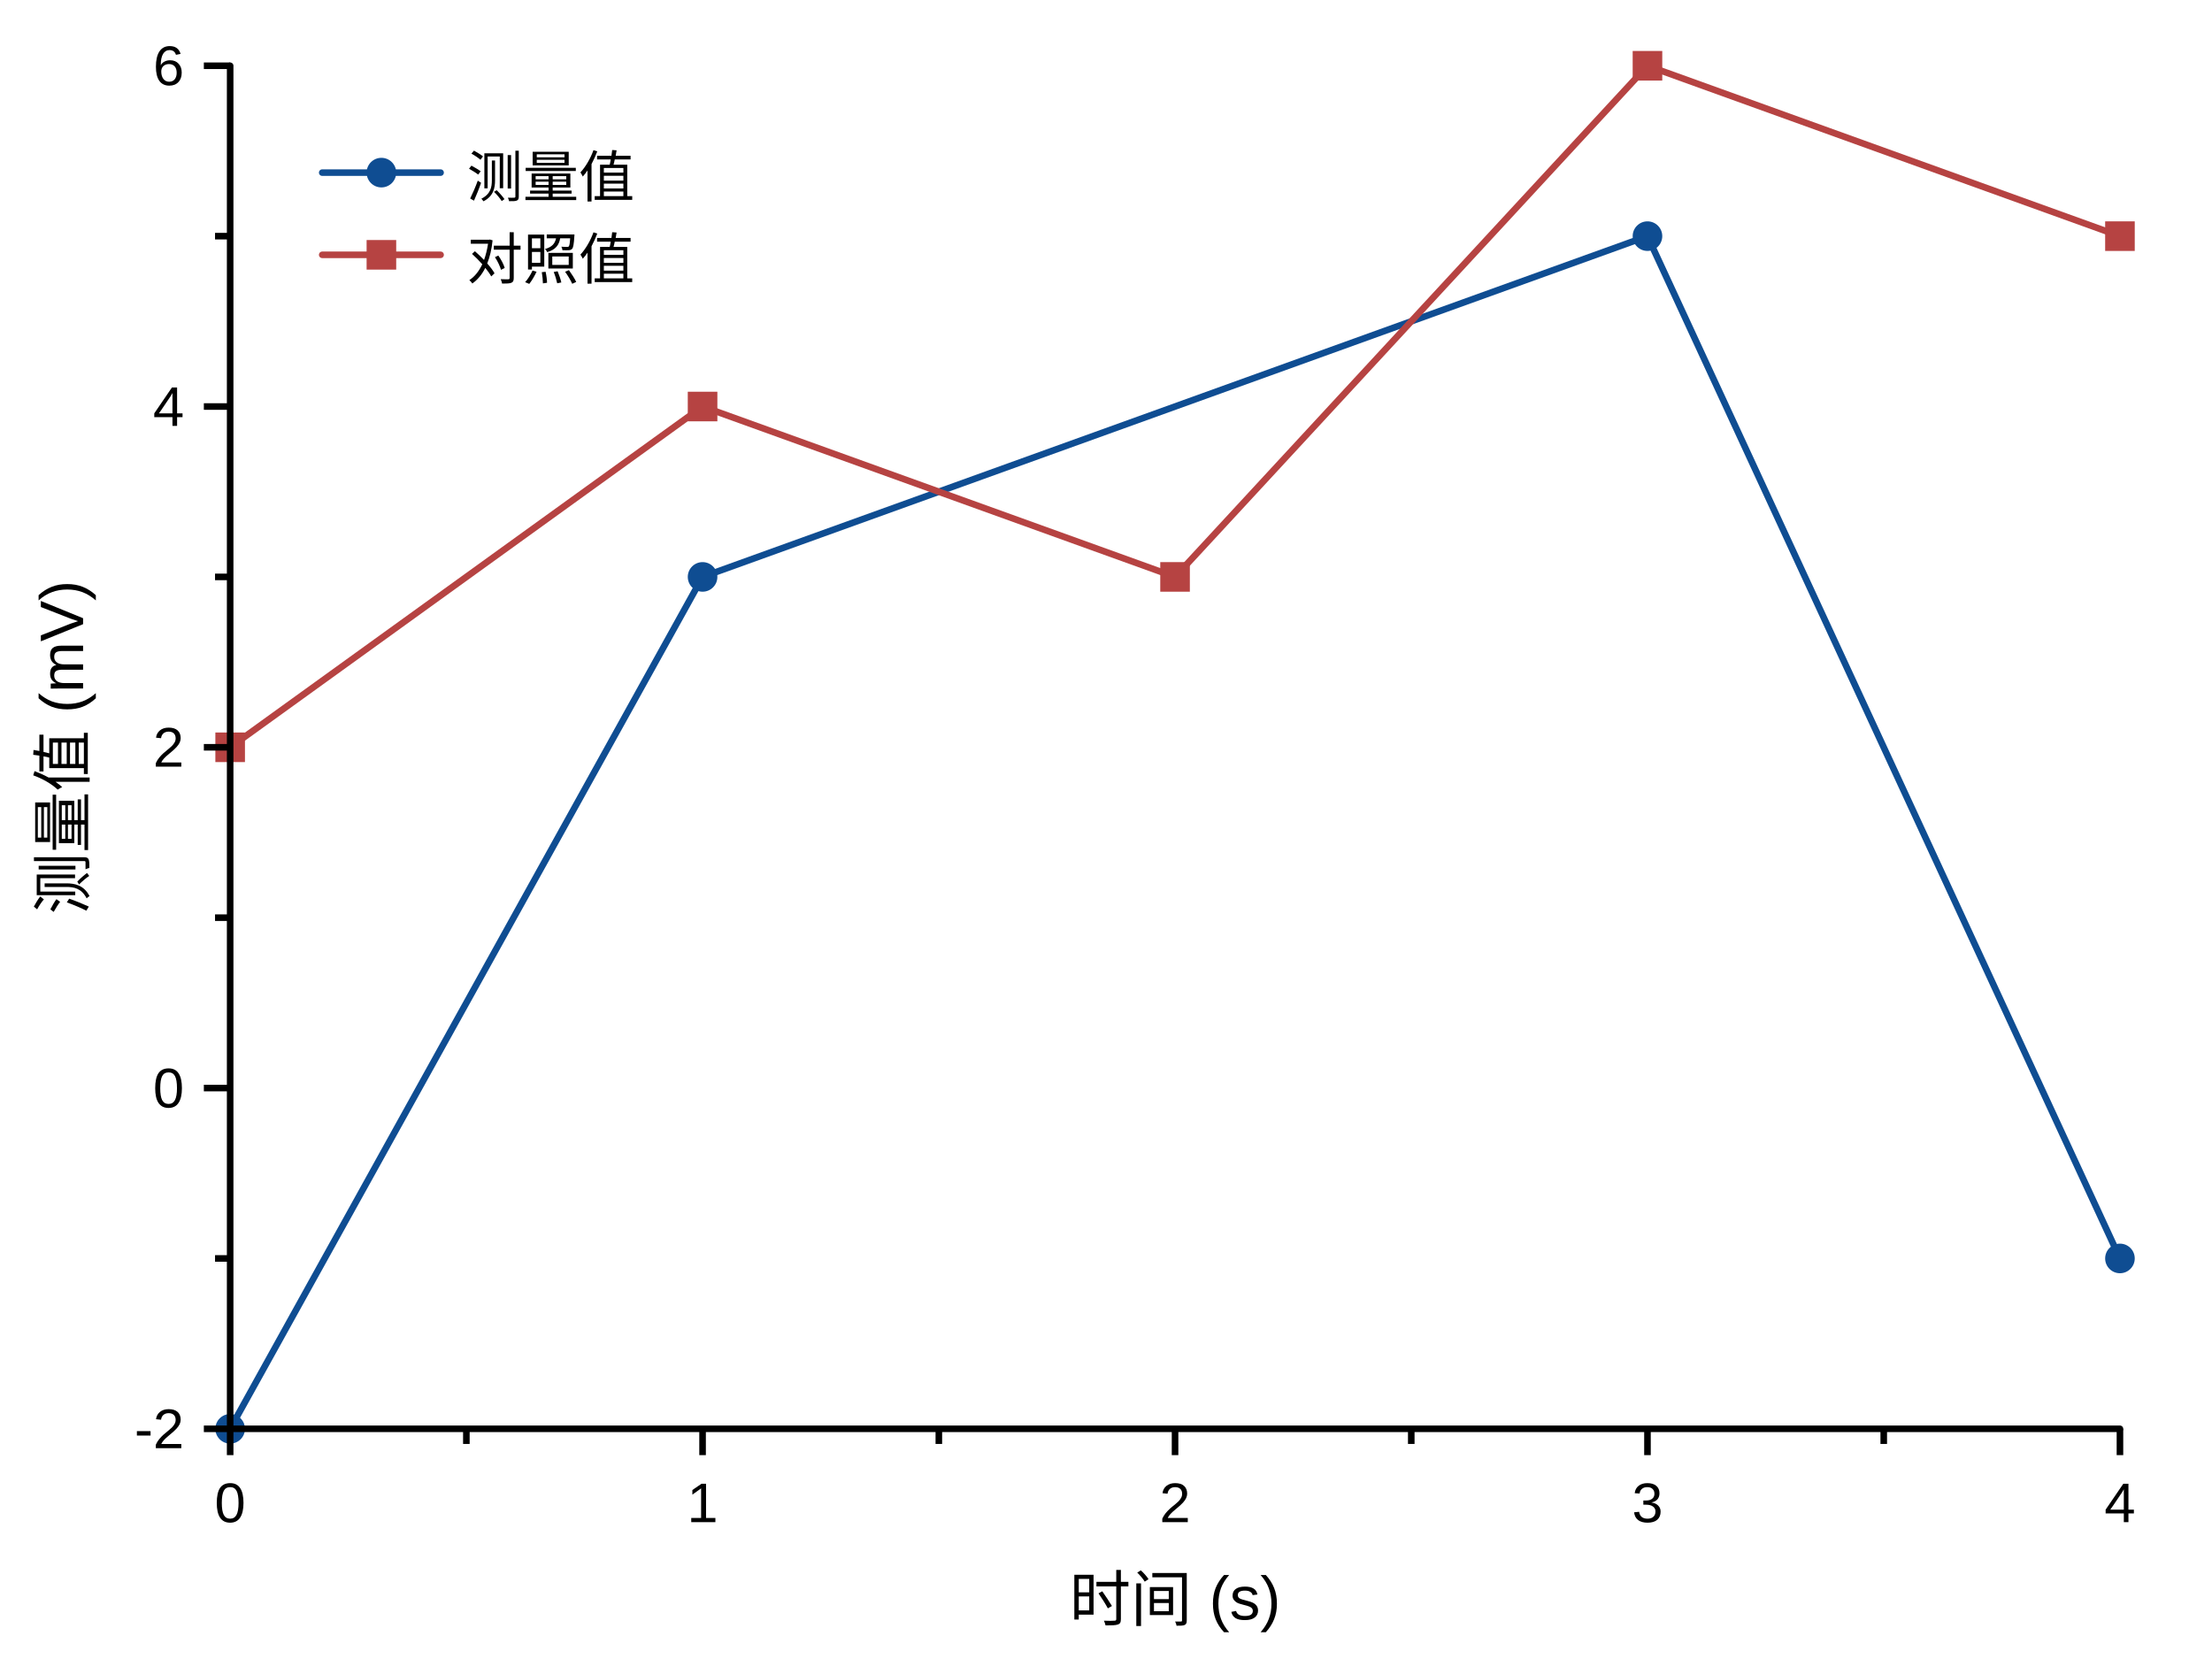
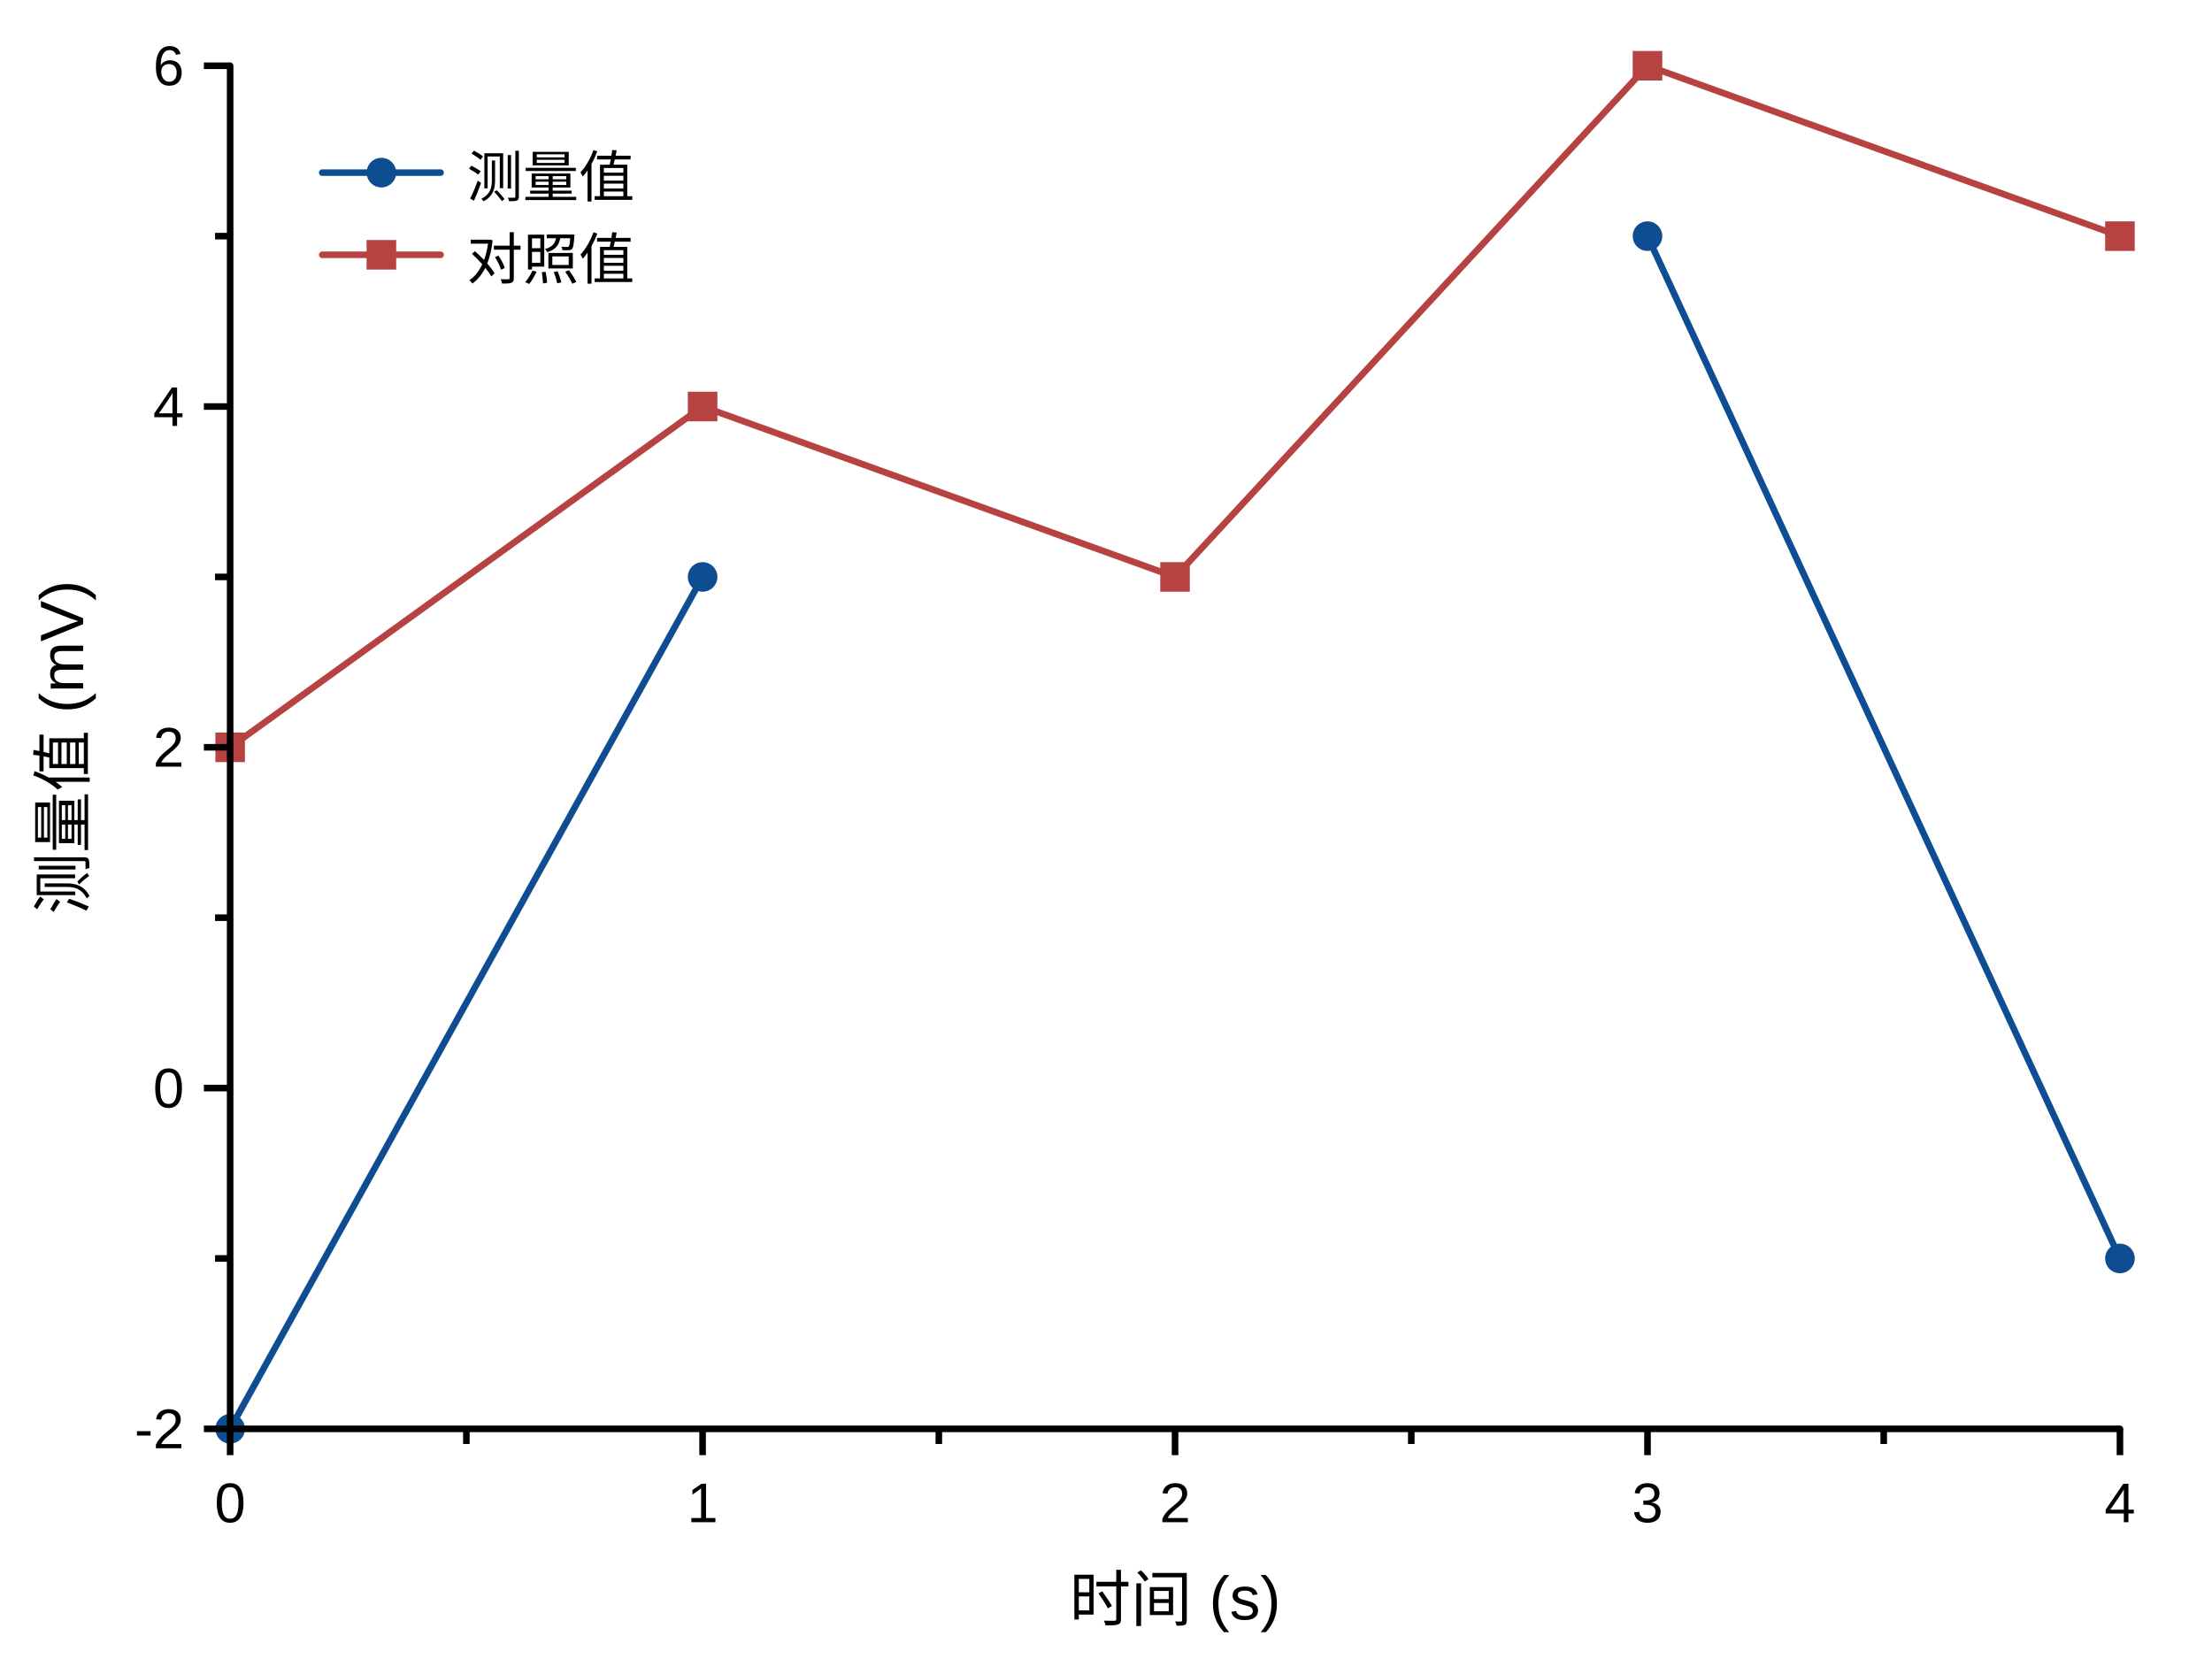
- <svg xmlns="http://www.w3.org/2000/svg" width="89mm" height="66.75mm" viewBox="0 0 336.378 252.283" font-family="Arial, 'Microsoft YaHei', 'PingFang SC', 'Noto Sans CJK SC', sans-serif">
+ <svg xmlns="http://www.w3.org/2000/svg" width="210mm" height="157.5mm" viewBox="0 0 793.701 595.276" font-family="Arial, 'Microsoft YaHei', 'PingFang SC', 'Noto Sans CJK SC', sans-serif">
  <defs>
    <clipPath id="clip20">
-       <rect x="35" y="10" width="287.378" height="207.283" />
+       <rect x="82.584" y="23.596" width="678.083" height="489.096" />
    </clipPath>
  </defs>
-   <rect x="0.00" y="0.00" width="336.38" height="252.28" fill="#ffffff" />
+   <rect x="0.00" y="0.00" width="793.70" height="595.28" fill="#ffffff" />
  <g clip-path="url(#clip20)">
-     <path d="M35.00,217.28L106.84,87.73L250.53,35.91L322.38,191.37" fill="none" stroke="#0f4d92" stroke-width="1" stroke-linejoin="round" stroke-linecap="round" />
-     <path d="M35.00,113.64L106.84,61.82L178.69,87.73L250.53,10.00L322.38,35.91" fill="none" stroke="#b64342" stroke-width="1" stroke-linejoin="round" stroke-linecap="round" />
+     <path d="M82.58,512.69L252.10,207.01" fill="none" stroke="#0f4d92" stroke-width="2.36" stroke-linejoin="round" stroke-linecap="round" />
+     <path d="M591.15,84.73L760.67,451.55" fill="none" stroke="#0f4d92" stroke-width="2.36" stroke-linejoin="round" stroke-linecap="round" />
+     <path d="M82.58,268.14L252.10,145.87L421.63,207.01L591.15,23.60L760.67,84.73" fill="none" stroke="#b64342" stroke-width="2.36" stroke-linejoin="round" stroke-linecap="round" />
  </g>
-   <path d="M32.75,217.28a2.25,2.25 0 1,0 4.50,0a2.25,2.25 0 1,0 -4.50,0M104.59,87.73a2.25,2.25 0 1,0 4.50,0a2.25,2.25 0 1,0 -4.50,0M248.28,35.91a2.25,2.25 0 1,0 4.50,0a2.25,2.25 0 1,0 -4.50,0M320.13,191.37a2.25,2.25 0 1,0 4.50,0a2.25,2.25 0 1,0 -4.50,0" fill="#0f4d92" />
-   <path d="M32.75,111.39L37.25,111.39L37.25,115.89L32.75,115.89zM104.59,59.57L109.09,59.57L109.09,64.07L104.59,64.07zM176.44,85.48L180.94,85.48L180.94,89.98L176.44,89.98zM248.28,7.75L252.78,7.75L252.78,12.25L248.28,12.25zM320.13,33.66L324.63,33.66L324.63,38.16L320.13,38.16z" fill="#b64342" />
-   <path d="M35.00,10.00L35.00,217.28L322.38,217.28" fill="none" stroke="#000000" stroke-width="1" stroke-linejoin="round" stroke-linecap="round" />
-   <text x="35.00" y="228.53" text-anchor="middle" dominant-baseline="central" font-size="8.5" fill="#000000">0</text>
-   <text x="106.84" y="228.53" text-anchor="middle" dominant-baseline="central" font-size="8.5" fill="#000000">1</text>
-   <text x="178.69" y="228.53" text-anchor="middle" dominant-baseline="central" font-size="8.5" fill="#000000">2</text>
-   <text x="250.53" y="228.53" text-anchor="middle" dominant-baseline="central" font-size="8.5" fill="#000000">3</text>
-   <text x="322.38" y="228.53" text-anchor="middle" dominant-baseline="central" font-size="8.5" fill="#000000">4</text>
-   <text x="28.00" y="217.28" text-anchor="end" dominant-baseline="central" font-size="8.5" fill="#000000">-2</text>
-   <text x="28.00" y="165.46" text-anchor="end" dominant-baseline="central" font-size="8.5" fill="#000000">0</text>
-   <text x="28.00" y="113.64" text-anchor="end" dominant-baseline="central" font-size="8.5" fill="#000000">2</text>
-   <text x="28.00" y="61.82" text-anchor="end" dominant-baseline="central" font-size="8.5" fill="#000000">4</text>
-   <text x="28.00" y="10.00" text-anchor="end" dominant-baseline="central" font-size="8.5" fill="#000000">6</text>
-   <path d="M35.00,217.28L35.00,221.28M106.84,217.28L106.84,221.28M178.69,217.28L178.69,221.28M250.53,217.28L250.53,221.28M322.38,217.28L322.38,221.28M70.92,217.28L70.92,219.58M142.77,217.28L142.77,219.58M214.61,217.28L214.61,219.58M286.46,217.28L286.46,219.58M35.00,217.28L31.00,217.28M35.00,165.46L31.00,165.46M35.00,113.64L31.00,113.64M35.00,61.82L31.00,61.82M35.00,10.00L31.00,10.00M35.00,191.37L32.70,191.37M35.00,139.55L32.70,139.55M35.00,87.73L32.70,87.73M35.00,35.91L32.70,35.91" fill="none" stroke="#000000" stroke-width="1" />
-   <text x="178.69" y="242.45" text-anchor="middle" dominant-baseline="central" font-size="9.33" fill="#000000">时间 (s)</text>
-   <text transform="translate(8.81,113.64) rotate(-90)" text-anchor="middle" dominant-baseline="central" font-size="9.33" fill="#000000">测量值 (mV)</text>
-   <rect x="45.00" y="18.00" width="59.50" height="29.00" fill="#ffffff" />
-   <path d="M49.00,26.25L67.00,26.25" fill="none" stroke="#0f4d92" stroke-width="1" stroke-linejoin="round" stroke-linecap="round" />
-   <path d="M55.75,26.25a2.25,2.25 0 1,0 4.50,0a2.25,2.25 0 1,0 -4.50,0" fill="#0f4d92" />
-   <text x="71.00" y="26.25" text-anchor="start" dominant-baseline="central" font-size="8.5" fill="#000000">测量值</text>
-   <path d="M49.00,38.75L67.00,38.75" fill="none" stroke="#b64342" stroke-width="1" stroke-linejoin="round" stroke-linecap="round" />
-   <path d="M55.75,36.50L60.25,36.50L60.25,41.00L55.75,41.00z" fill="#b64342" />
-   <text x="71.00" y="38.75" text-anchor="start" dominant-baseline="central" font-size="8.5" fill="#000000">对照值</text>
+   <path d="M77.28,512.69a5.31,5.31 0 1,0 10.62,0a5.31,5.31 0 1,0 -10.62,0M246.80,207.01a5.31,5.31 0 1,0 10.62,0a5.31,5.31 0 1,0 -10.62,0M585.84,84.73a5.31,5.31 0 1,0 10.62,0a5.31,5.31 0 1,0 -10.62,0M755.36,451.55a5.31,5.31 0 1,0 10.62,0a5.31,5.31 0 1,0 -10.62,0" fill="#0f4d92" />
+   <path d="M77.28,262.83L87.89,262.83L87.89,273.45L77.28,273.45zM246.80,140.56L257.41,140.56L257.41,151.18L246.80,151.18zM416.32,201.70L426.93,201.70L426.93,212.32L416.32,212.32zM585.84,18.29L596.46,18.29L596.46,28.90L585.84,28.90zM755.36,79.42L765.98,79.42L765.98,90.04L755.36,90.04z" fill="#b64342" />
+   <path d="M82.58,23.60L82.58,512.69L760.67,512.69" fill="none" stroke="#000000" stroke-width="2.36" stroke-linejoin="round" stroke-linecap="round" />
+   <text x="82.58" y="539.24" text-anchor="middle" dominant-baseline="central" font-size="20.056" fill="#000000">0</text>
+   <text x="252.10" y="539.24" text-anchor="middle" dominant-baseline="central" font-size="20.056" fill="#000000">1</text>
+   <text x="421.63" y="539.24" text-anchor="middle" dominant-baseline="central" font-size="20.056" fill="#000000">2</text>
+   <text x="591.15" y="539.24" text-anchor="middle" dominant-baseline="central" font-size="20.056" fill="#000000">3</text>
+   <text x="760.67" y="539.24" text-anchor="middle" dominant-baseline="central" font-size="20.056" fill="#000000">4</text>
+   <text x="66.07" y="512.69" text-anchor="end" dominant-baseline="central" font-size="20.056" fill="#000000">-2</text>
+   <text x="66.07" y="390.42" text-anchor="end" dominant-baseline="central" font-size="20.056" fill="#000000">0</text>
+   <text x="66.07" y="268.14" text-anchor="end" dominant-baseline="central" font-size="20.056" fill="#000000">2</text>
+   <text x="66.07" y="145.87" text-anchor="end" dominant-baseline="central" font-size="20.056" fill="#000000">4</text>
+   <text x="66.07" y="23.60" text-anchor="end" dominant-baseline="central" font-size="20.056" fill="#000000">6</text>
+   <path d="M82.58,512.69L82.58,522.13M252.10,512.69L252.10,522.13M421.63,512.69L421.63,522.13M591.15,512.69L591.15,522.13M760.67,512.69L760.67,522.13M167.34,512.69L167.34,518.12M336.87,512.69L336.87,518.12M506.39,512.69L506.39,518.12M675.91,512.69L675.91,518.12M82.58,512.69L73.15,512.69M82.58,390.42L73.15,390.42M82.58,268.14L73.15,268.14M82.58,145.87L73.15,145.87M82.58,23.60L73.15,23.60M82.58,451.55L77.16,451.55M82.58,329.28L77.16,329.28M82.58,207.01L77.16,207.01M82.58,84.73L77.16,84.73" fill="none" stroke="#000000" stroke-width="2.36" />
+   <text x="421.63" y="572.07" text-anchor="middle" dominant-baseline="central" font-size="22.015" fill="#000000">时间 (s)</text>
+   <text transform="translate(20.80,268.14) rotate(-90)" text-anchor="middle" dominant-baseline="central" font-size="22.015" fill="#000000">测量值 (mV)</text>
+   <rect x="106.18" y="42.47" width="140.39" height="68.43" fill="#ffffff" />
+   <path d="M115.62,61.94L158.09,61.94" fill="none" stroke="#0f4d92" stroke-width="2.36" stroke-linejoin="round" stroke-linecap="round" />
+   <path d="M131.54,61.94a5.31,5.31 0 1,0 10.62,0a5.31,5.31 0 1,0 -10.62,0" fill="#0f4d92" />
+   <text x="167.53" y="61.94" text-anchor="start" dominant-baseline="central" font-size="20.056" fill="#000000">测量值</text>
+   <path d="M115.62,91.43L158.09,91.43" fill="none" stroke="#b64342" stroke-width="2.36" stroke-linejoin="round" stroke-linecap="round" />
+   <path d="M131.54,86.12L142.16,86.12L142.16,96.74L131.54,96.74z" fill="#b64342" />
+   <text x="167.53" y="91.43" text-anchor="start" dominant-baseline="central" font-size="20.056" fill="#000000">对照值</text>
</svg>
